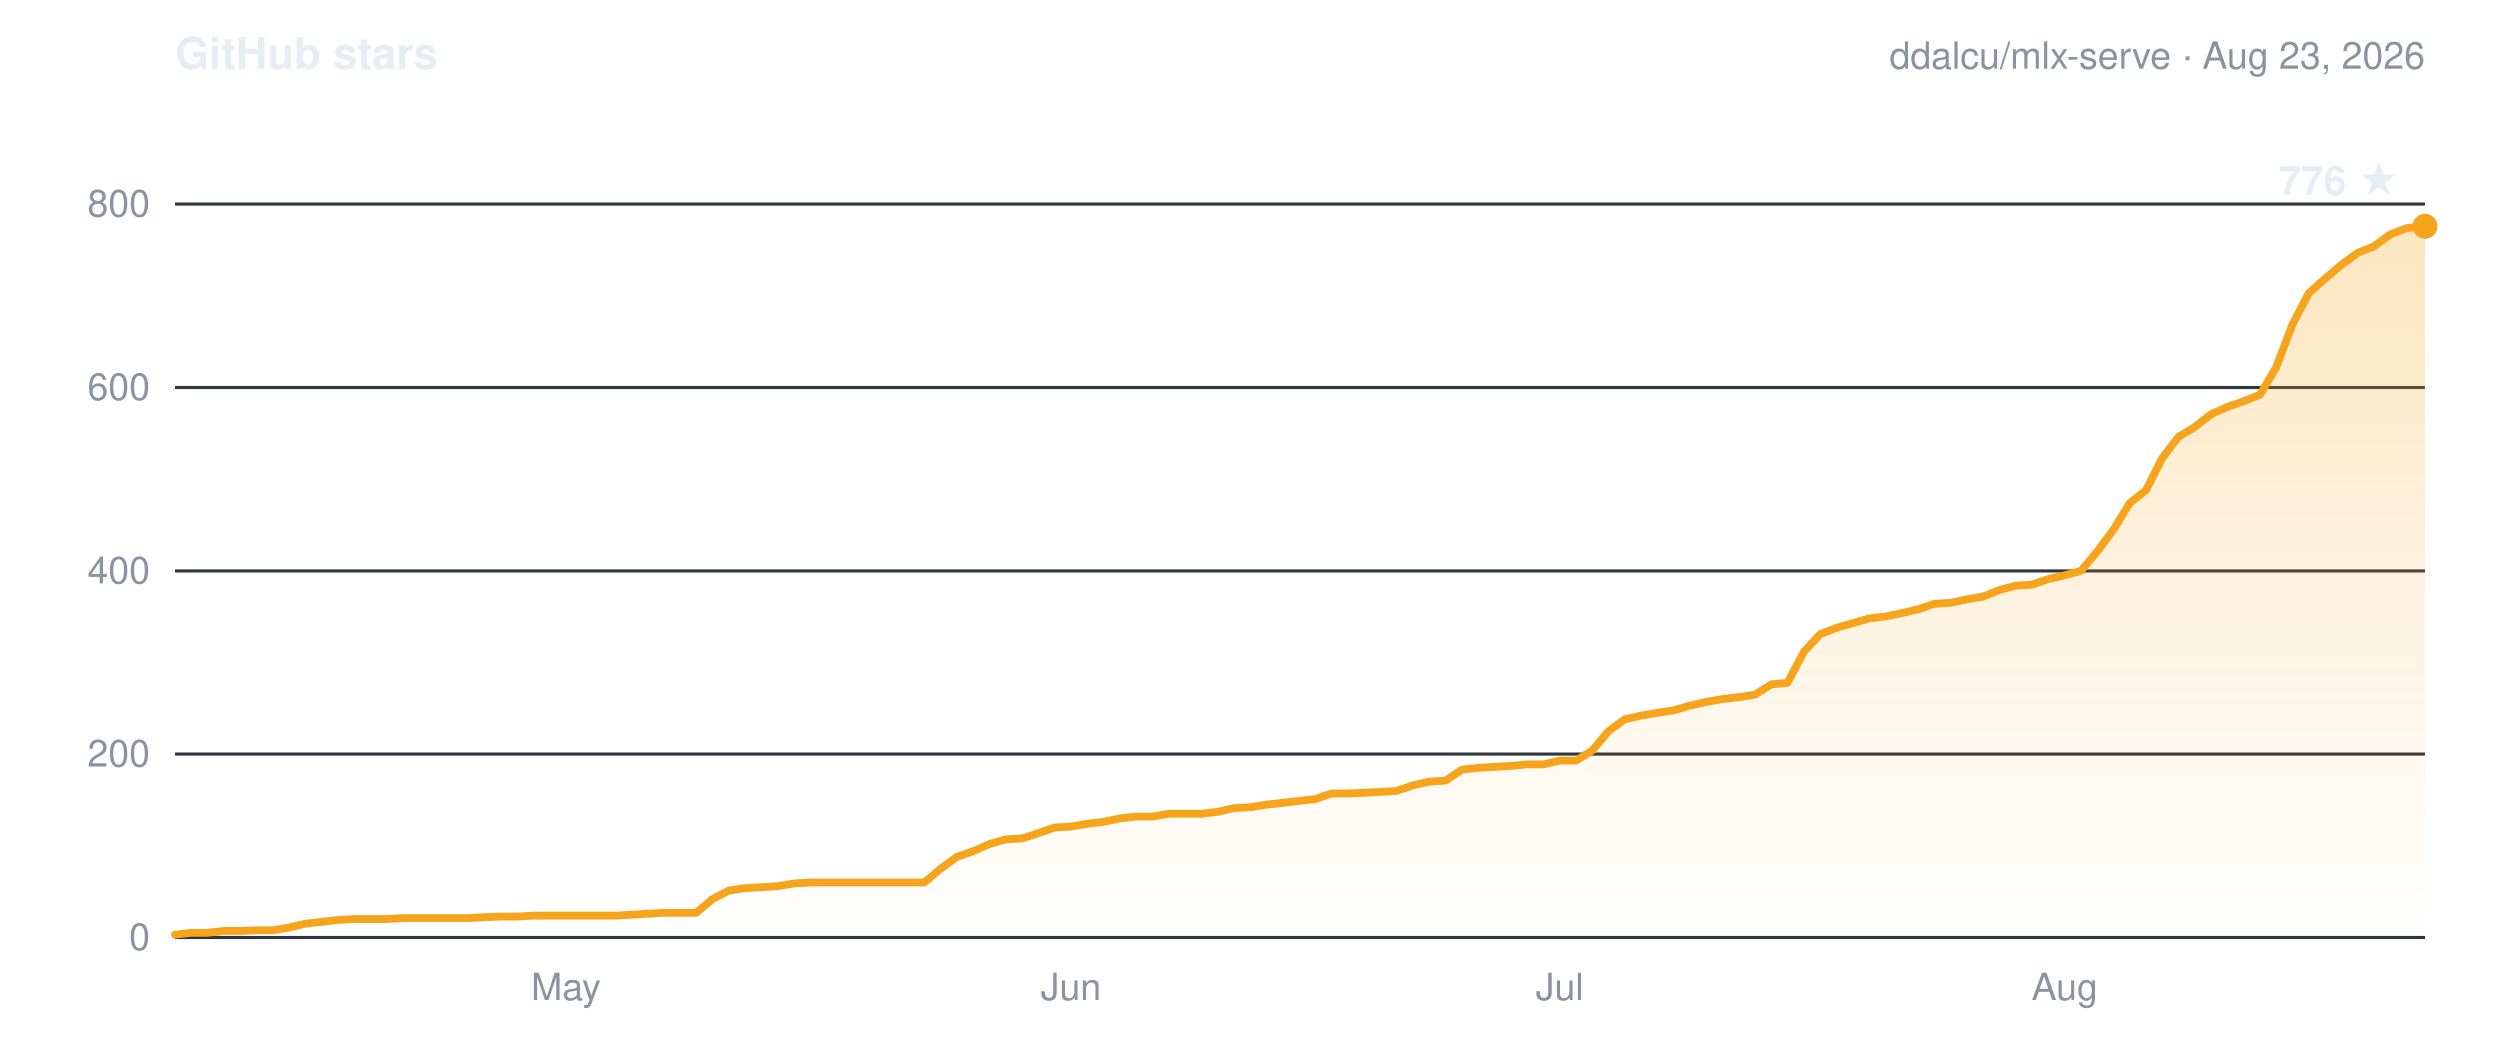
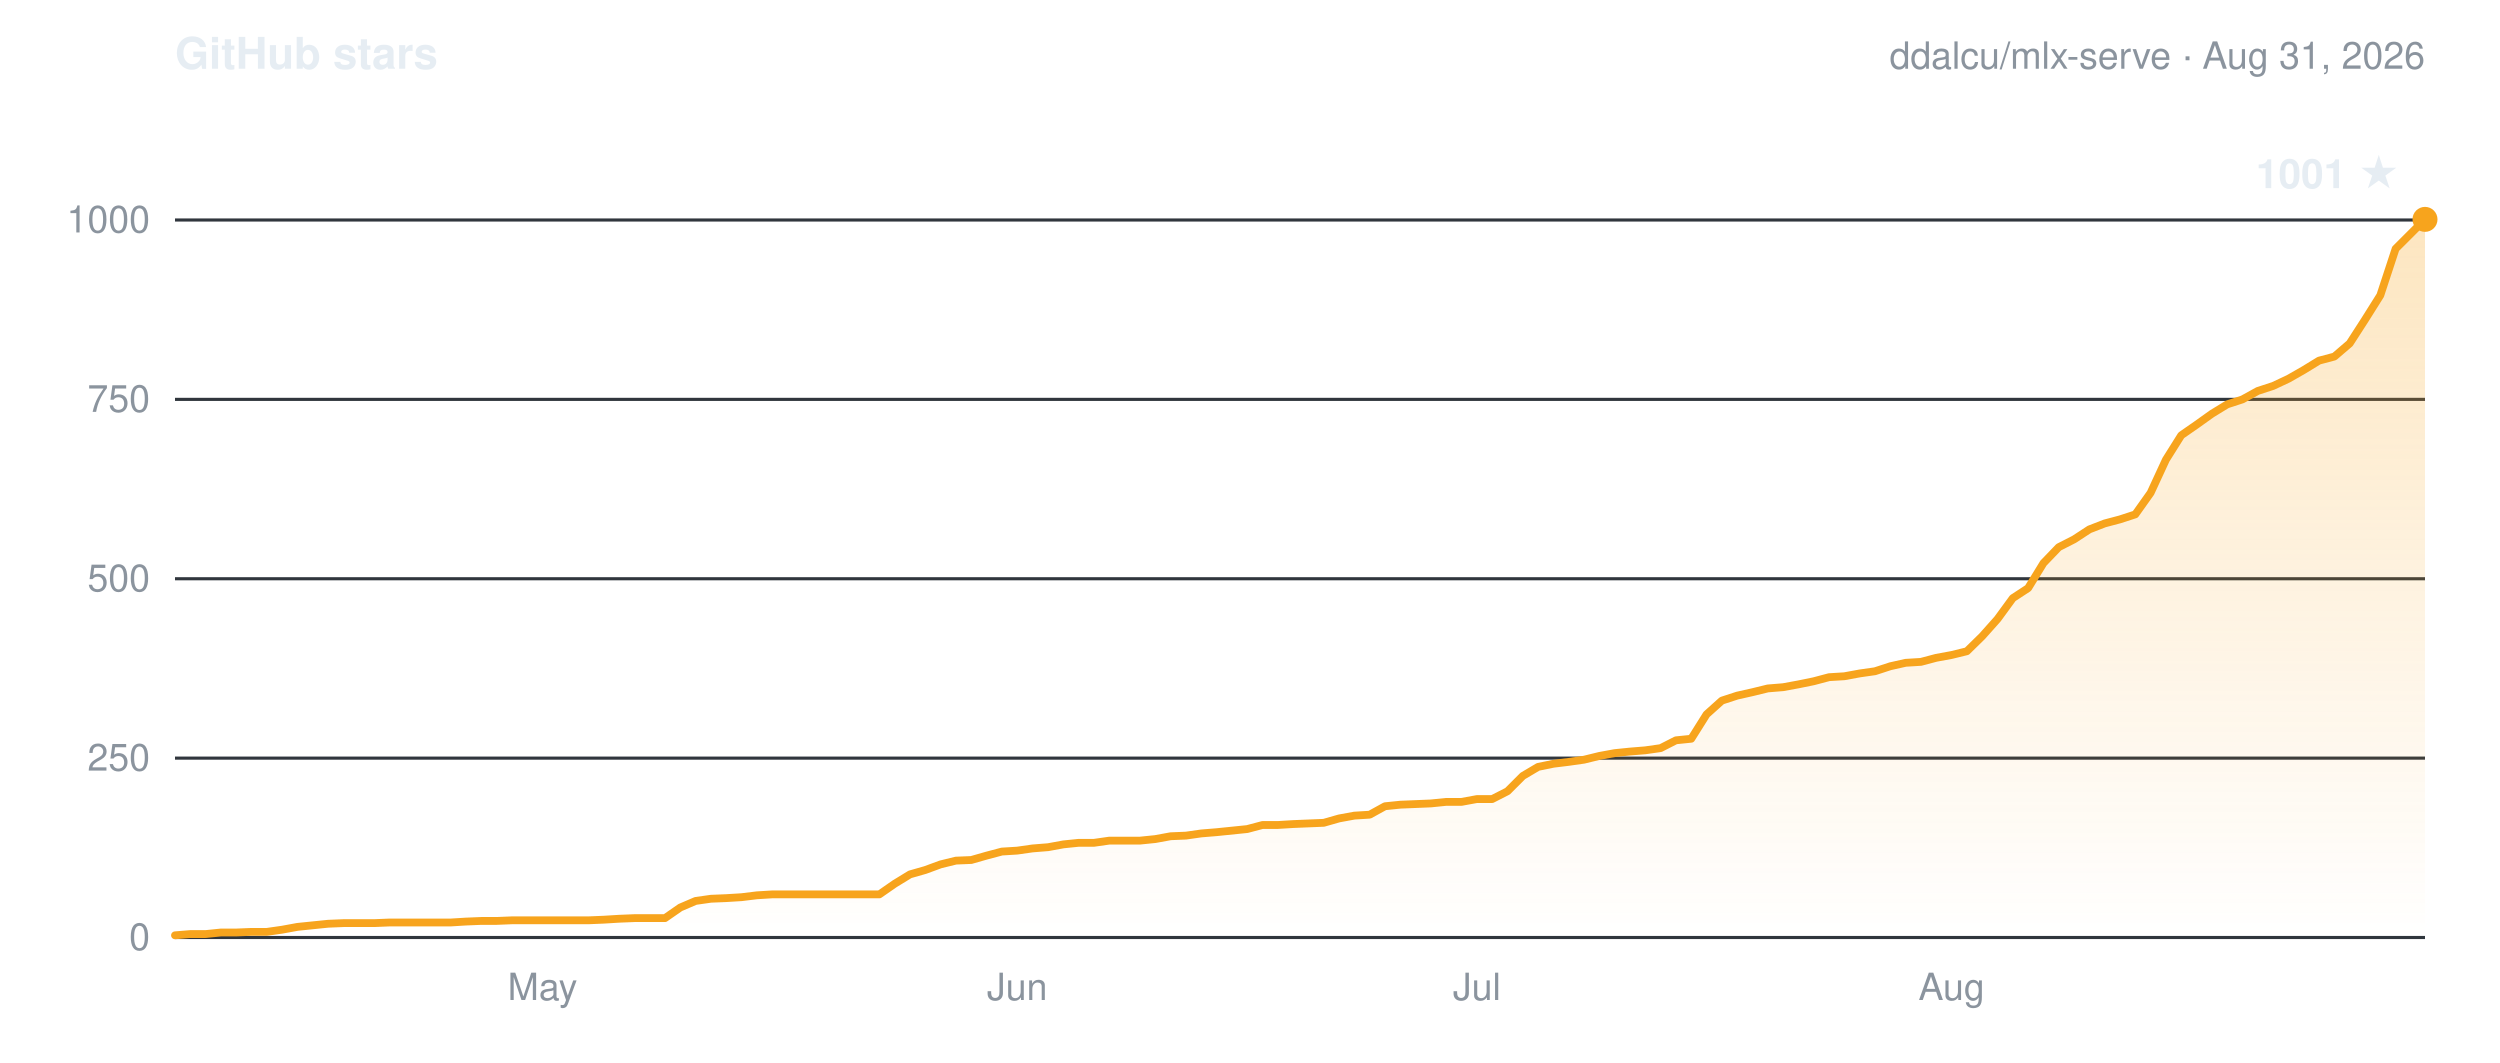
<svg xmlns="http://www.w3.org/2000/svg" viewBox="0 0 800 340" font-family="-apple-system,'Segoe UI',Helvetica,Arial,sans-serif">
  <defs>
    <linearGradient id="g" x1="0" y1="0" x2="0" y2="1">
      <stop offset="0" stop-color="#f7a41d" stop-opacity="0.28" />
      <stop offset="1" stop-color="#f7a41d" stop-opacity="0" />
    </linearGradient>
  </defs>
  <text x="56" y="22" font-size="14" font-weight="600" fill="#e6edf3">GitHub stars</text>
-   <text x="776" y="22" font-size="12" text-anchor="end" fill="#8b949e">ddalcu/mlx-serve · Aug 23, 2026</text>
+   <text x="776" y="22" font-size="12" text-anchor="end" fill="#8b949e">ddalcu/mlx-serve · Aug 31, 2026</text>
  <line x1="56" y1="300.0" x2="776" y2="300.0" stroke="#30363d" stroke-width="1" />
  <text x="48" y="304.0" font-size="12" text-anchor="end" fill="#8b949e">0</text>
-   <line x1="56" y1="241.3" x2="776" y2="241.3" stroke="#30363d" stroke-width="1" />
-   <text x="48" y="245.3" font-size="12" text-anchor="end" fill="#8b949e">200</text>
-   <line x1="56" y1="182.7" x2="776" y2="182.7" stroke="#30363d" stroke-width="1" />
-   <text x="48" y="186.7" font-size="12" text-anchor="end" fill="#8b949e">400</text>
-   <line x1="56" y1="124.0" x2="776" y2="124.0" stroke="#30363d" stroke-width="1" />
-   <text x="48" y="128.0" font-size="12" text-anchor="end" fill="#8b949e">600</text>
-   <line x1="56" y1="65.3" x2="776" y2="65.3" stroke="#30363d" stroke-width="1" />
-   <text x="48" y="69.3" font-size="12" text-anchor="end" fill="#8b949e">800</text>
-   <text x="181.1" y="320" font-size="12" text-anchor="middle" fill="#8b949e">May</text>
-   <text x="342.7" y="320" font-size="12" text-anchor="middle" fill="#8b949e">Jun</text>
-   <text x="499.1" y="320" font-size="12" text-anchor="middle" fill="#8b949e">Jul</text>
-   <text x="660.7" y="320" font-size="12" text-anchor="middle" fill="#8b949e">Aug</text>
-   <polygon points="56,300.0 56.0,299.1 61.2,298.5 66.4,298.5 71.6,297.9 76.9,297.9 82.1,297.7 87.3,297.7 92.5,296.8 97.7,295.6 102.9,295.0 108.1,294.4 113.3,294.1 118.6,294.1 123.8,294.1 129.0,293.8 134.2,293.8 139.4,293.8 144.6,293.8 149.8,293.8 155.0,293.5 160.3,293.3 165.5,293.3 170.7,293.0 175.9,293.0 181.1,293.0 186.3,293.0 191.5,293.0 196.7,293.0 202.0,292.7 207.2,292.4 212.4,292.1 217.6,292.1 222.8,292.1 228.0,287.7 233.2,285.0 238.4,284.2 243.7,283.9 248.9,283.6 254.1,282.7 259.3,282.4 264.5,282.4 269.7,282.4 274.9,282.4 280.1,282.4 285.4,282.4 290.6,282.4 295.8,282.4 301.0,278.0 306.2,274.2 311.4,272.4 316.6,270.1 321.8,268.6 327.1,268.3 332.3,266.6 337.5,264.8 342.7,264.5 347.9,263.6 353.1,263.0 358.3,261.9 363.5,261.3 368.8,261.3 374.0,260.4 379.2,260.4 384.4,260.4 389.6,259.8 394.8,258.6 400.0,258.3 405.2,257.5 410.5,256.9 415.7,256.3 420.9,255.7 426.1,253.9 431.3,253.9 436.5,253.7 441.7,253.4 446.9,253.1 452.2,251.3 457.4,250.1 462.6,249.8 467.8,246.3 473.0,245.7 478.2,245.4 483.4,245.1 488.6,244.6 493.9,244.6 499.1,243.4 504.3,243.4 509.5,240.2 514.7,234.0 519.9,230.2 525.1,229.0 530.3,228.1 535.6,227.3 540.8,225.8 546.0,224.6 551.2,223.7 556.4,223.1 561.6,222.3 566.8,219.0 572.0,218.5 577.3,208.5 582.5,202.9 587.7,200.9 592.9,199.4 598.1,197.9 603.3,197.3 608.5,196.2 613.7,195.0 619.0,193.2 624.2,192.9 629.4,191.8 634.6,190.9 639.8,188.8 645.0,187.4 650.2,187.1 655.4,185.3 660.7,184.1 665.9,182.7 671.1,176.5 676.3,169.5 681.5,161.0 686.7,156.9 691.9,146.6 697.1,139.8 702.4,136.6 707.6,132.5 712.8,130.2 718.0,128.4 723.2,126.3 728.4,117.5 733.6,103.8 738.8,93.8 744.1,89.1 749.3,84.7 754.5,80.9 759.7,78.8 764.9,75.0 770.1,73.0 776.0,72.4 776.0,300.0" fill="url(#g)" />
-   <polyline points="56.0,299.1 61.2,298.5 66.4,298.5 71.6,297.9 76.9,297.9 82.1,297.7 87.3,297.7 92.5,296.8 97.7,295.6 102.9,295.0 108.1,294.4 113.3,294.1 118.6,294.1 123.8,294.1 129.0,293.8 134.2,293.8 139.4,293.8 144.6,293.8 149.8,293.8 155.0,293.5 160.3,293.3 165.5,293.3 170.7,293.0 175.9,293.0 181.1,293.0 186.3,293.0 191.5,293.0 196.7,293.0 202.0,292.7 207.2,292.4 212.4,292.1 217.6,292.1 222.8,292.1 228.0,287.7 233.2,285.0 238.4,284.2 243.7,283.9 248.9,283.6 254.1,282.7 259.3,282.4 264.5,282.4 269.7,282.4 274.9,282.4 280.1,282.4 285.4,282.4 290.6,282.4 295.8,282.4 301.0,278.0 306.2,274.2 311.4,272.4 316.6,270.1 321.8,268.6 327.1,268.3 332.3,266.6 337.5,264.8 342.7,264.5 347.9,263.6 353.1,263.0 358.3,261.9 363.5,261.3 368.8,261.3 374.0,260.4 379.2,260.4 384.4,260.4 389.6,259.8 394.8,258.6 400.0,258.3 405.2,257.5 410.5,256.9 415.7,256.3 420.9,255.7 426.1,253.9 431.3,253.9 436.5,253.7 441.7,253.4 446.9,253.1 452.2,251.3 457.4,250.1 462.6,249.8 467.8,246.3 473.0,245.7 478.2,245.4 483.4,245.1 488.6,244.6 493.9,244.6 499.1,243.4 504.3,243.4 509.5,240.2 514.7,234.0 519.9,230.2 525.1,229.0 530.3,228.1 535.6,227.3 540.8,225.8 546.0,224.6 551.2,223.7 556.4,223.1 561.6,222.3 566.8,219.0 572.0,218.5 577.3,208.5 582.5,202.9 587.7,200.9 592.9,199.4 598.1,197.9 603.3,197.3 608.5,196.2 613.7,195.0 619.0,193.2 624.2,192.9 629.4,191.8 634.6,190.9 639.8,188.8 645.0,187.4 650.2,187.1 655.4,185.3 660.7,184.1 665.9,182.7 671.1,176.5 676.3,169.5 681.5,161.0 686.7,156.9 691.9,146.6 697.1,139.8 702.4,136.6 707.6,132.5 712.8,130.2 718.0,128.4 723.2,126.3 728.4,117.5 733.6,103.8 738.8,93.8 744.1,89.1 749.3,84.7 754.5,80.9 759.7,78.8 764.9,75.0 770.1,73.0 776.0,72.4" fill="none" stroke="#f7a41d" stroke-width="2.5" stroke-linejoin="round" stroke-linecap="round" />
-   <circle cx="776.0" cy="72.4" r="4" fill="#f7a41d" />
-   <text x="768.0" y="62.4" font-size="13" font-weight="600" text-anchor="end" fill="#e6edf3">776 ★</text>
+   <line x1="56" y1="242.6" x2="776" y2="242.6" stroke="#30363d" stroke-width="1" />
+   <text x="48" y="246.6" font-size="12" text-anchor="end" fill="#8b949e">250</text>
+   <line x1="56" y1="185.2" x2="776" y2="185.2" stroke="#30363d" stroke-width="1" />
+   <text x="48" y="189.2" font-size="12" text-anchor="end" fill="#8b949e">500</text>
+   <line x1="56" y1="127.8" x2="776" y2="127.8" stroke="#30363d" stroke-width="1" />
+   <text x="48" y="131.8" font-size="12" text-anchor="end" fill="#8b949e">750</text>
+   <line x1="56" y1="70.4" x2="776" y2="70.4" stroke="#30363d" stroke-width="1" />
+   <text x="48" y="74.4" font-size="12" text-anchor="end" fill="#8b949e">1000</text>
+   <text x="173.6" y="320" font-size="12" text-anchor="middle" fill="#8b949e">May</text>
+   <text x="325.5" y="320" font-size="12" text-anchor="middle" fill="#8b949e">Jun</text>
+   <text x="472.6" y="320" font-size="12" text-anchor="middle" fill="#8b949e">Jul</text>
+   <text x="624.5" y="320" font-size="12" text-anchor="middle" fill="#8b949e">Aug</text>
+   <polygon points="56,300.0 56.0,299.3 60.9,298.9 65.8,298.9 70.7,298.4 75.6,298.4 80.5,298.2 85.4,298.2 90.3,297.5 95.2,296.6 100.1,296.1 105.0,295.6 109.9,295.4 114.8,295.4 119.7,295.4 124.6,295.2 129.5,295.2 134.4,295.2 139.3,295.2 144.2,295.2 149.1,294.9 154.0,294.7 158.9,294.7 163.8,294.5 168.7,294.5 173.6,294.5 178.5,294.5 183.4,294.5 188.3,294.5 193.2,294.3 198.1,294.0 203.0,293.8 207.9,293.8 212.8,293.8 217.7,290.4 222.6,288.3 227.5,287.6 232.4,287.4 237.3,287.1 242.2,286.5 247.1,286.2 252.0,286.2 256.9,286.2 261.8,286.2 266.7,286.2 271.6,286.2 276.5,286.2 281.4,286.2 286.3,282.8 291.2,279.8 296.1,278.4 301.0,276.6 305.9,275.4 310.8,275.2 315.7,273.8 320.6,272.5 325.5,272.2 330.4,271.5 335.4,271.1 340.3,270.2 345.2,269.7 350.1,269.7 355.0,269.0 359.9,269.0 364.8,269.0 369.7,268.5 374.6,267.6 379.5,267.4 384.4,266.7 389.3,266.3 394.2,265.8 399.1,265.3 404.0,264.0 408.9,264.0 413.8,263.7 418.7,263.5 423.6,263.3 428.5,261.9 433.4,261.0 438.3,260.7 443.2,258.0 448.1,257.5 453.0,257.3 457.9,257.1 462.8,256.6 467.7,256.6 472.6,255.7 477.5,255.7 482.4,253.2 487.3,248.3 492.2,245.4 497.1,244.4 502.0,243.8 506.9,243.1 511.8,241.9 516.7,241.0 521.6,240.5 526.5,240.1 531.4,239.4 536.3,236.9 541.2,236.4 546.1,228.6 551.0,224.2 555.9,222.6 560.8,221.5 565.7,220.3 570.6,219.9 575.5,219.0 580.4,218.0 585.3,216.7 590.2,216.4 595.1,215.5 600.0,214.8 604.9,213.2 609.8,212.1 614.7,211.8 619.6,210.5 624.5,209.6 629.4,208.4 634.3,203.6 639.2,198.1 644.1,191.4 649.0,188.2 653.9,180.2 658.8,175.1 663.7,172.6 668.6,169.4 673.5,167.5 678.4,166.2 683.3,164.6 688.2,157.7 693.1,147.1 698.0,139.3 702.9,135.9 707.8,132.4 712.7,129.4 717.6,127.8 722.5,125.1 727.4,123.5 732.3,121.2 737.2,118.4 742.1,115.4 747.0,114.1 751.9,109.9 756.8,102.3 761.7,94.5 766.6,79.6 776.0,70.2 776.0,300.0" fill="url(#g)" />
+   <polyline points="56.0,299.3 60.9,298.9 65.8,298.9 70.7,298.4 75.6,298.4 80.5,298.2 85.4,298.2 90.3,297.5 95.2,296.6 100.1,296.1 105.0,295.6 109.9,295.4 114.8,295.4 119.7,295.4 124.6,295.2 129.5,295.2 134.4,295.2 139.3,295.2 144.2,295.2 149.1,294.9 154.0,294.7 158.9,294.7 163.8,294.5 168.7,294.5 173.6,294.5 178.5,294.5 183.4,294.5 188.3,294.5 193.2,294.3 198.1,294.0 203.0,293.8 207.9,293.8 212.8,293.8 217.7,290.4 222.6,288.3 227.5,287.6 232.4,287.4 237.3,287.1 242.2,286.5 247.1,286.2 252.0,286.2 256.9,286.2 261.8,286.2 266.7,286.2 271.6,286.2 276.5,286.2 281.4,286.2 286.3,282.8 291.2,279.8 296.1,278.4 301.0,276.6 305.9,275.4 310.8,275.2 315.7,273.8 320.6,272.5 325.5,272.2 330.4,271.5 335.4,271.1 340.3,270.2 345.2,269.7 350.1,269.7 355.0,269.0 359.9,269.0 364.8,269.0 369.7,268.5 374.6,267.6 379.5,267.4 384.4,266.7 389.3,266.3 394.2,265.8 399.1,265.3 404.0,264.0 408.9,264.0 413.8,263.7 418.7,263.5 423.6,263.3 428.5,261.9 433.4,261.0 438.3,260.7 443.2,258.0 448.1,257.5 453.0,257.3 457.9,257.1 462.8,256.6 467.7,256.6 472.6,255.7 477.5,255.7 482.4,253.2 487.3,248.3 492.2,245.4 497.1,244.4 502.0,243.8 506.9,243.1 511.8,241.9 516.7,241.0 521.6,240.5 526.5,240.1 531.4,239.4 536.3,236.9 541.2,236.4 546.1,228.6 551.0,224.2 555.9,222.6 560.8,221.5 565.7,220.3 570.6,219.9 575.5,219.0 580.4,218.0 585.3,216.7 590.2,216.4 595.1,215.5 600.0,214.8 604.9,213.2 609.8,212.1 614.7,211.8 619.6,210.5 624.5,209.6 629.4,208.4 634.3,203.6 639.2,198.1 644.1,191.4 649.0,188.2 653.9,180.2 658.8,175.1 663.7,172.6 668.6,169.4 673.5,167.5 678.4,166.2 683.3,164.6 688.2,157.7 693.1,147.1 698.0,139.3 702.9,135.9 707.8,132.4 712.7,129.4 717.6,127.8 722.5,125.1 727.4,123.5 732.3,121.2 737.2,118.4 742.1,115.4 747.0,114.1 751.9,109.9 756.8,102.3 761.7,94.5 766.6,79.6 776.0,70.2" fill="none" stroke="#f7a41d" stroke-width="2.5" stroke-linejoin="round" stroke-linecap="round" />
+   <circle cx="776.0" cy="70.2" r="4" fill="#f7a41d" />
+   <text x="768.0" y="60.2" font-size="13" font-weight="600" text-anchor="end" fill="#e6edf3">1001 ★</text>
</svg>
